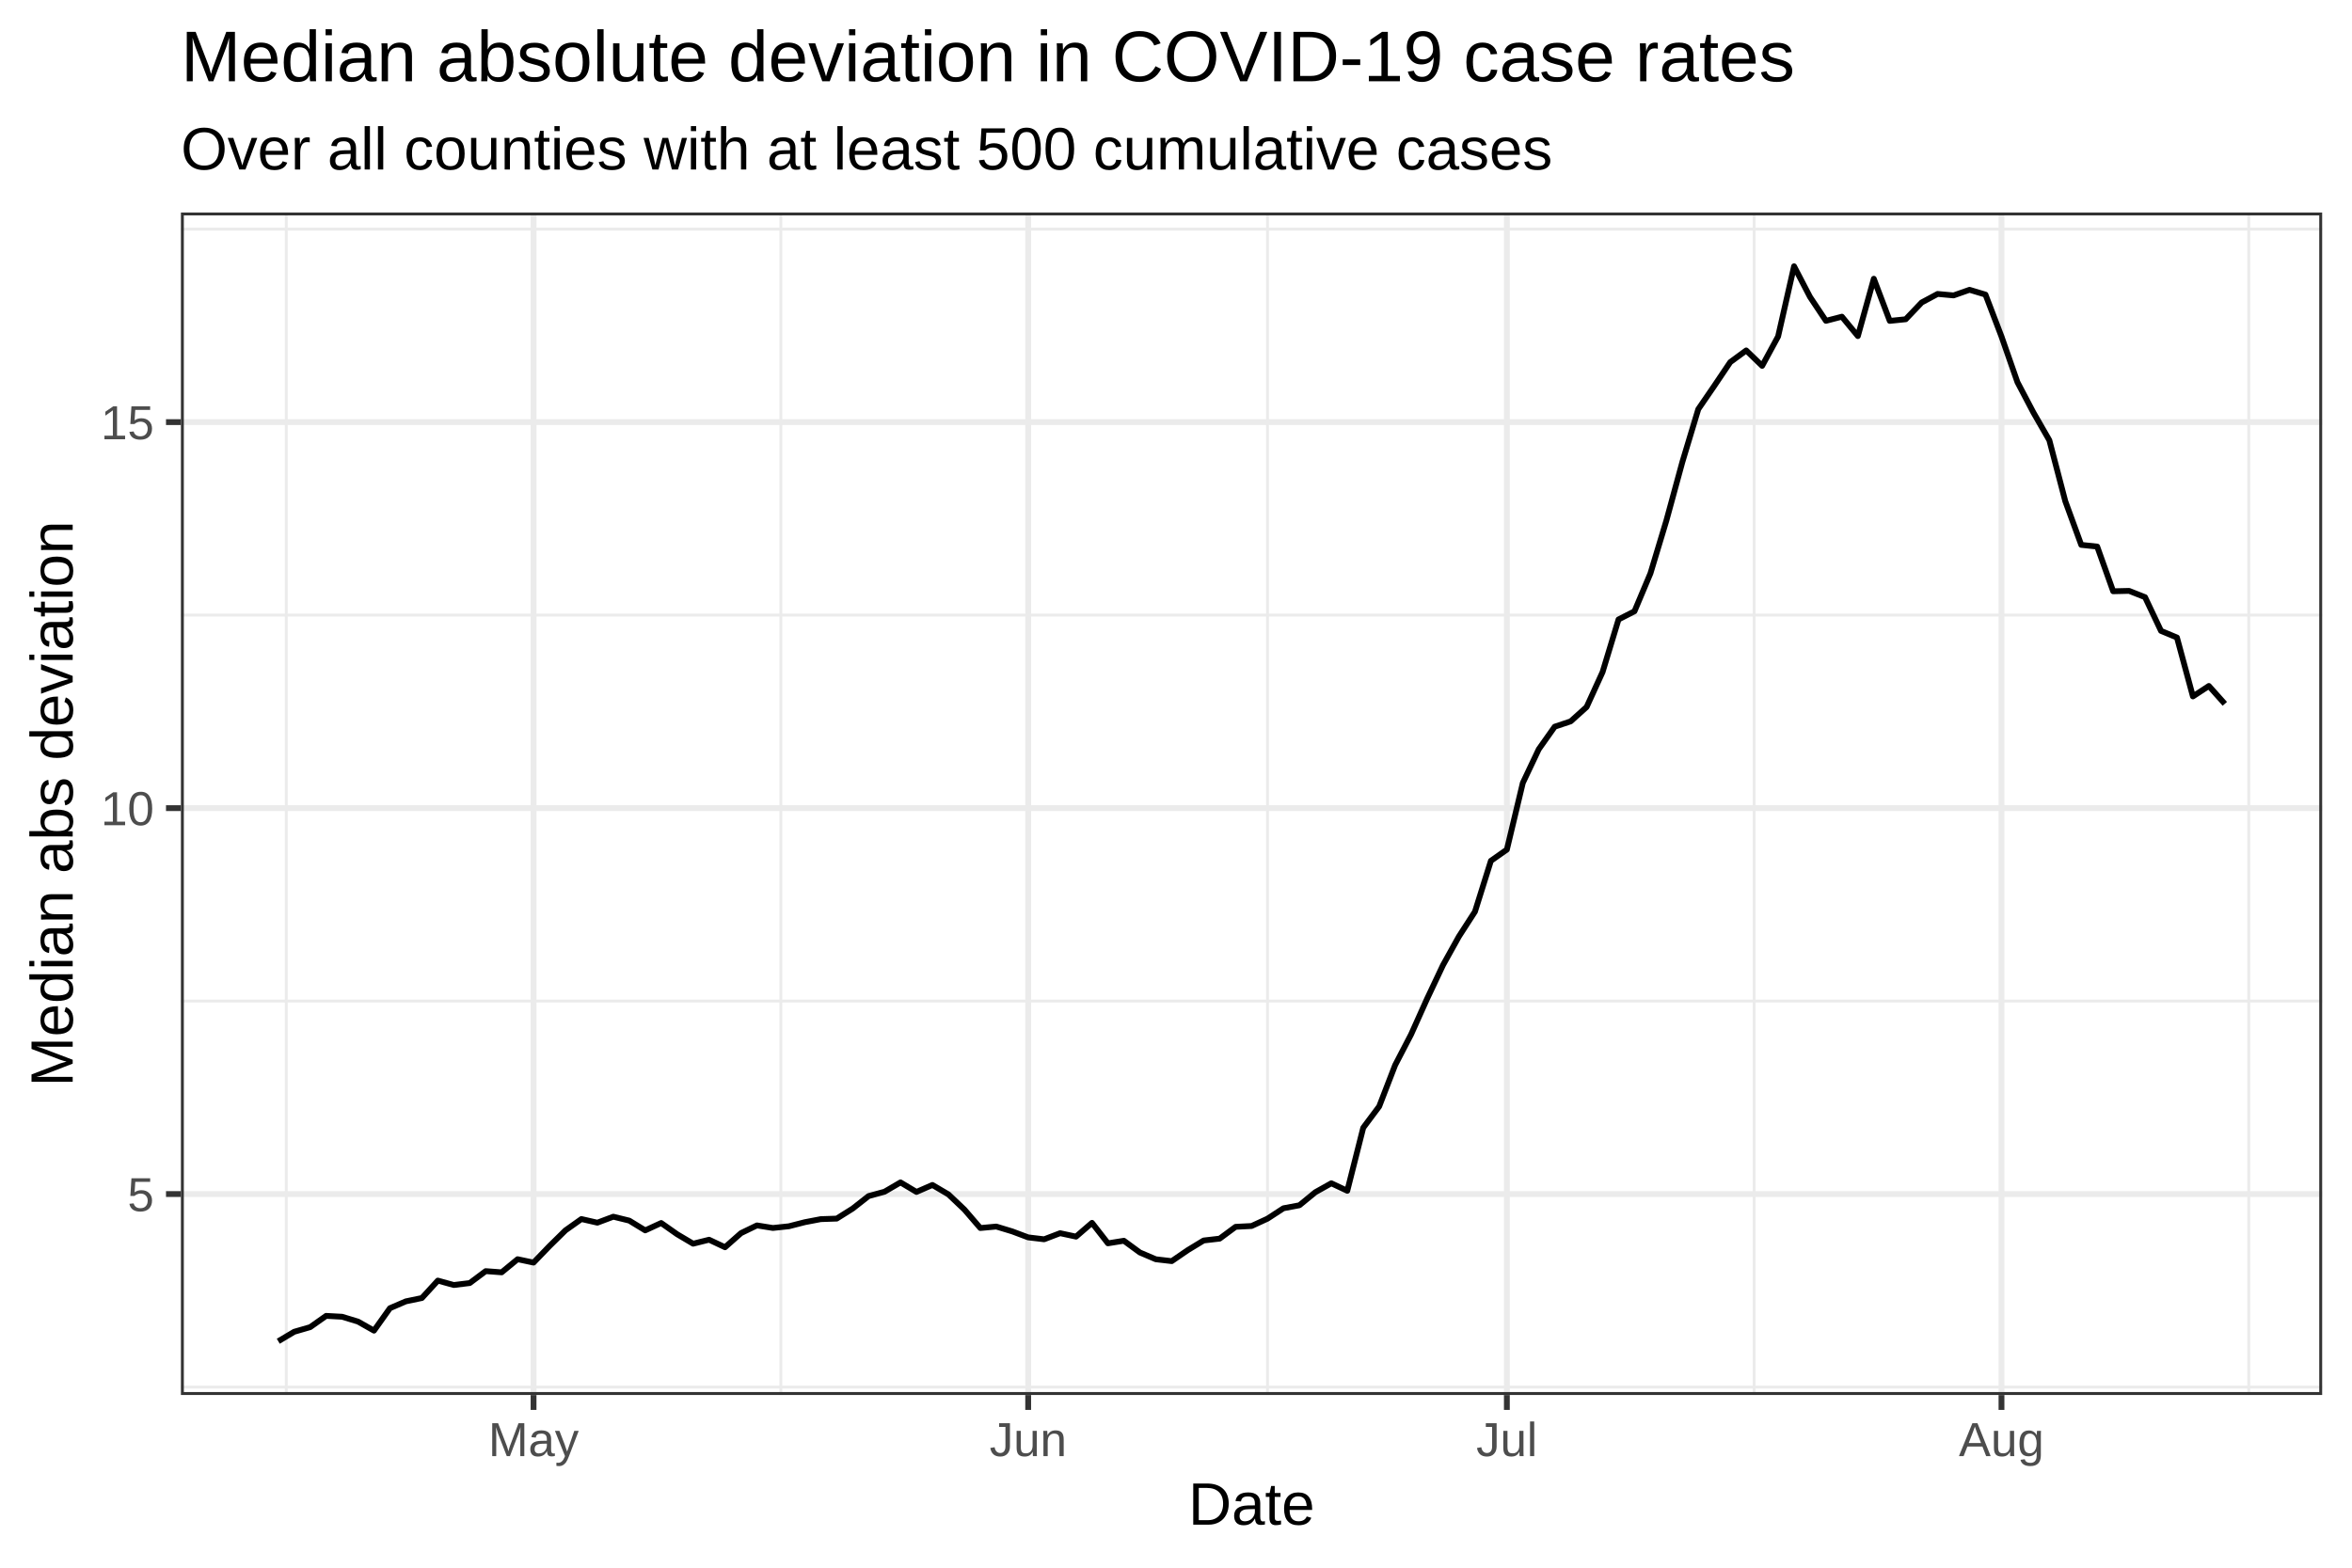
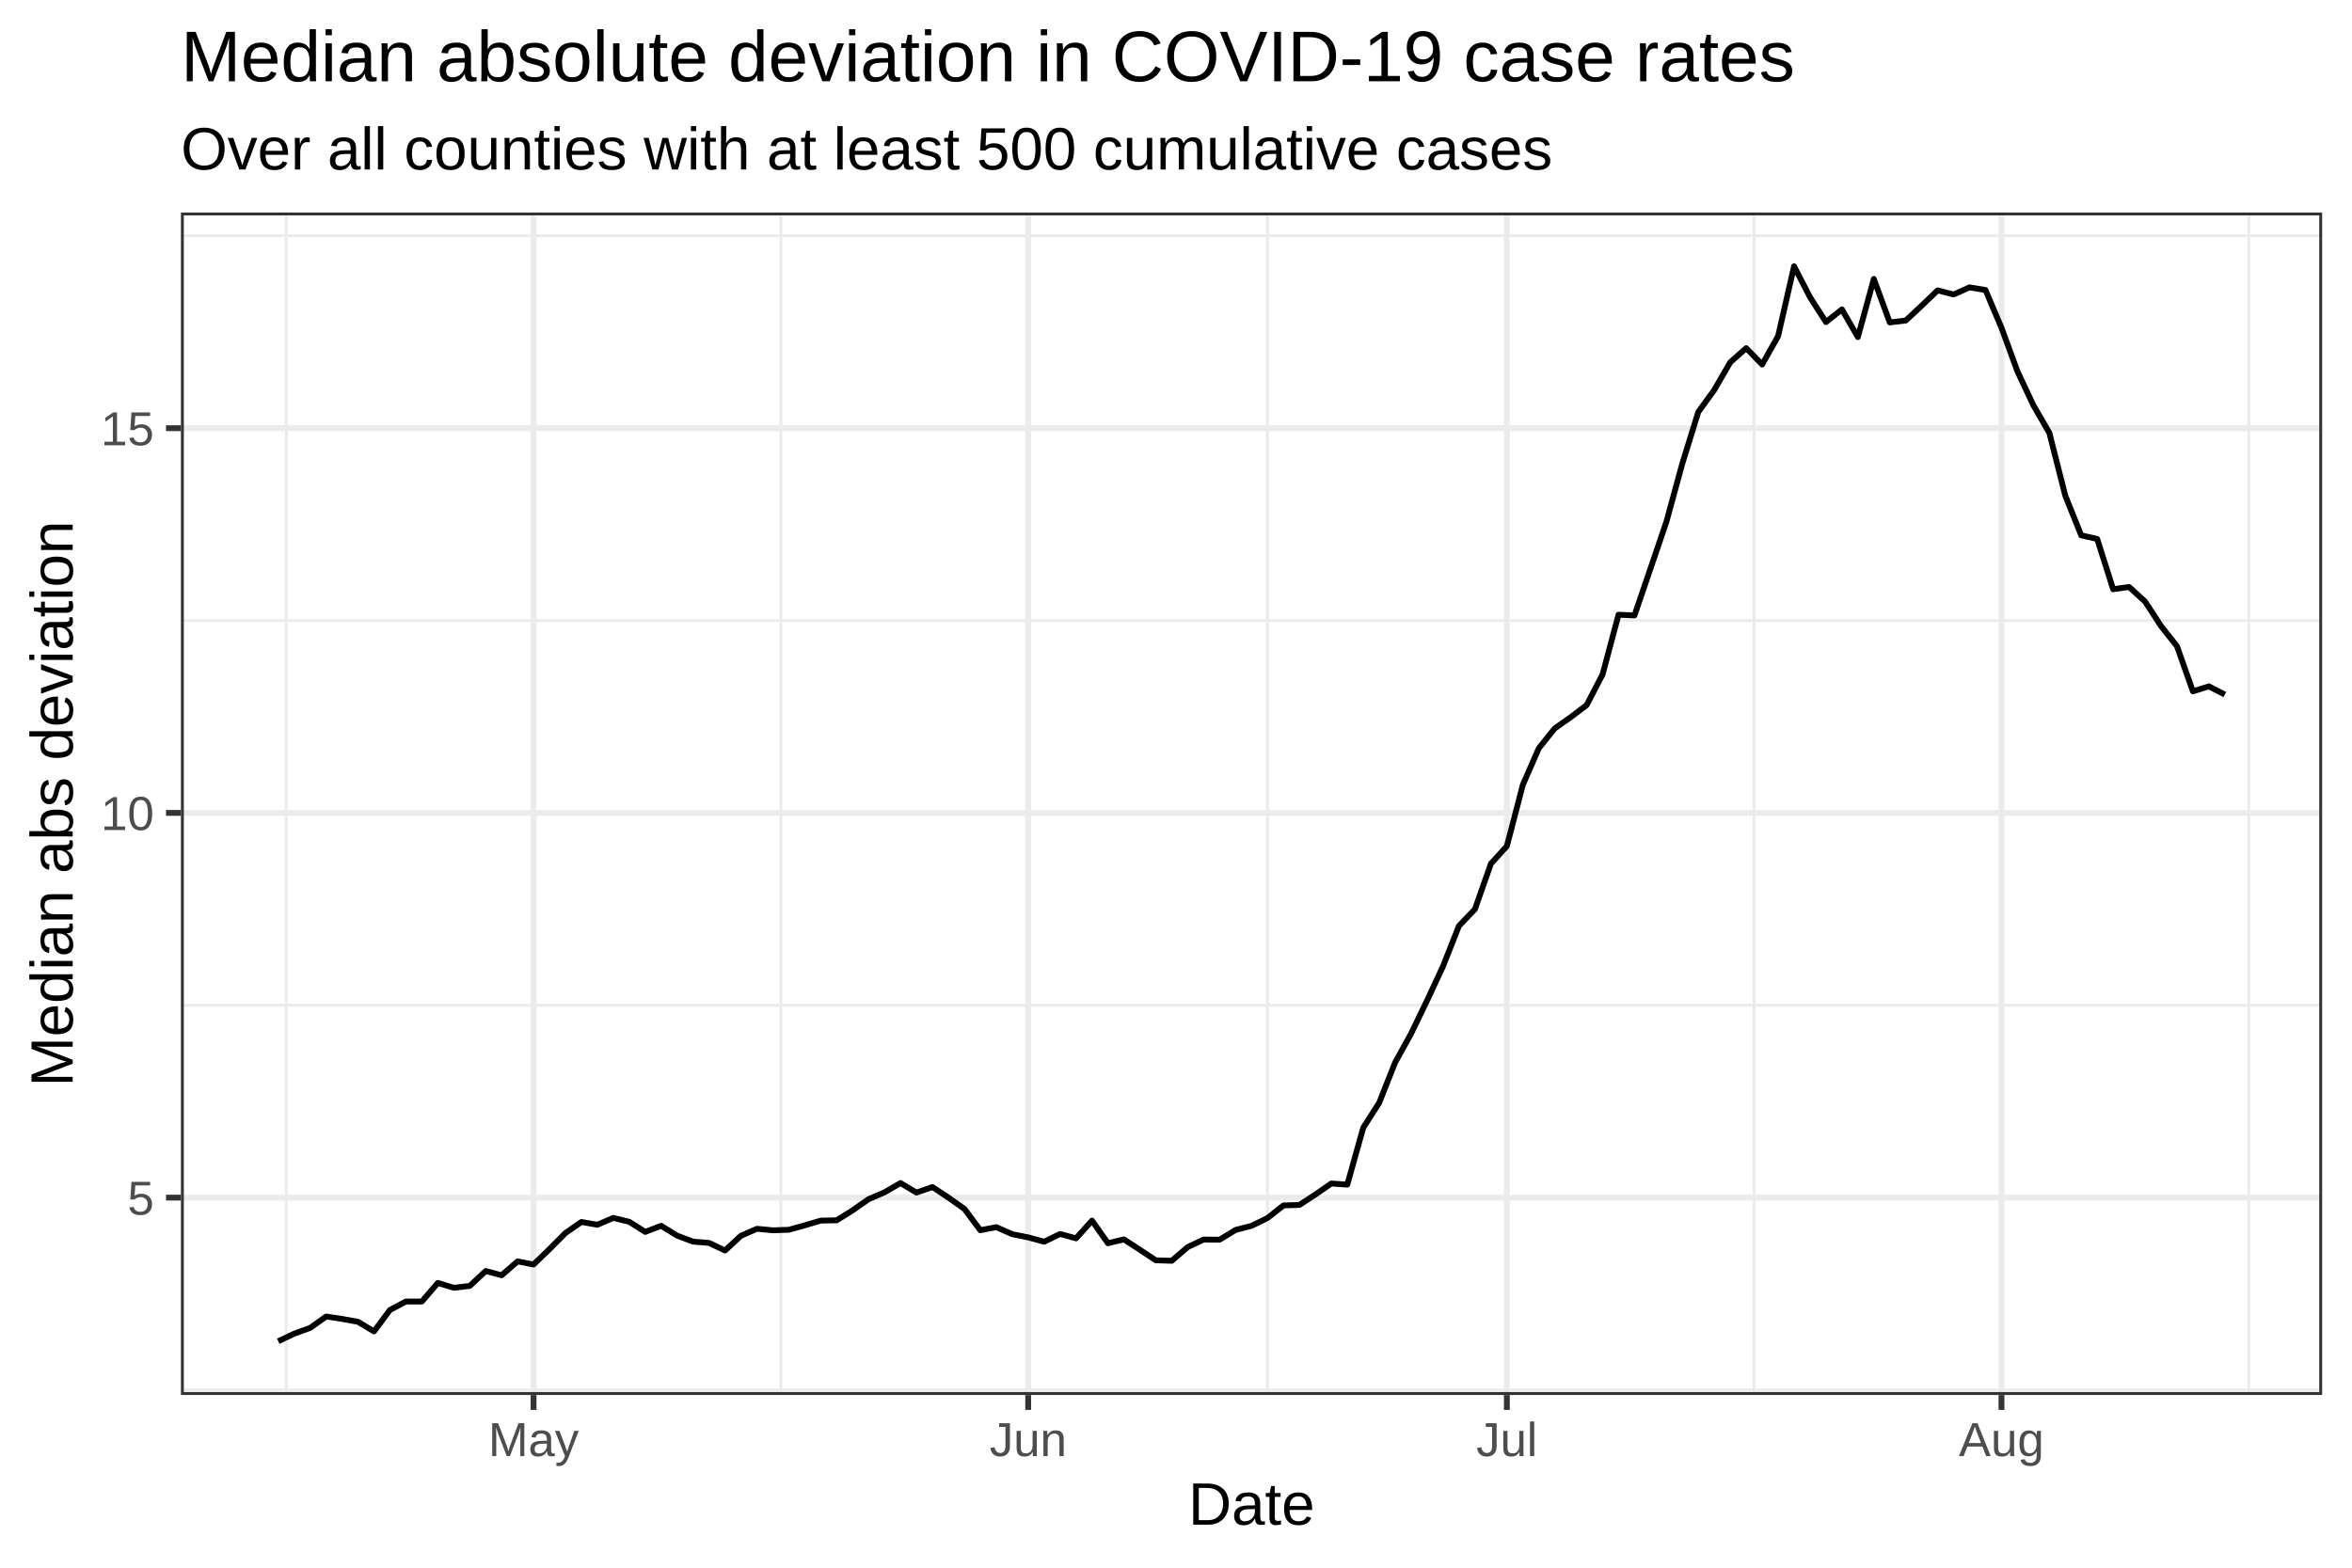
<svg xmlns="http://www.w3.org/2000/svg" viewBox="0 0 432.00 288.00">
  <defs>
    <style type="text/css">
    line, polyline, polygon, path, rect, circle {
      fill: none;
      stroke: #000000;
      stroke-linecap: round;
      stroke-linejoin: round;
      stroke-miterlimit: 10.00;
    }
  </style>
  </defs>
  <rect width="100%" height="100%" style="stroke: none; fill: #FFFFFF;" />
  <rect x="0" y="0.00" width="432.00" height="288.00" style="stroke-width: 1.07; stroke: #FFFFFF; fill: #FFFFFF;" />
  <defs>
    <clipPath id="cpMzMuMjN8NDI2LjUyfDI1Ni4yOHwzOS4wNA==">
      <rect x="33.23" y="39.04" width="393.29" height="217.23" />
    </clipPath>
  </defs>
  <rect x="33.23" y="39.04" width="393.29" height="217.23" style="stroke-width: 1.07; stroke: none; fill: #FFFFFF;" clip-path="url(#cpMzMuMjN8NDI2LjUyfDI1Ni4yOHwzOS4wNA==)" />
-   <polyline points="33.23,254.82 426.52,254.82 " style="stroke-width: 0.53; stroke: #EBEBEB; stroke-linecap: butt;" clip-path="url(#cpMzMuMjN8NDI2LjUyfDI1Ni4yOHwzOS4wNA==)" />
-   <polyline points="33.23,183.91 426.52,183.91 " style="stroke-width: 0.53; stroke: #EBEBEB; stroke-linecap: butt;" clip-path="url(#cpMzMuMjN8NDI2LjUyfDI1Ni4yOHwzOS4wNA==)" />
-   <polyline points="33.23,113.00 426.52,113.00 " style="stroke-width: 0.53; stroke: #EBEBEB; stroke-linecap: butt;" clip-path="url(#cpMzMuMjN8NDI2LjUyfDI1Ni4yOHwzOS4wNA==)" />
-   <polyline points="33.23,42.09 426.52,42.09 " style="stroke-width: 0.53; stroke: #EBEBEB; stroke-linecap: butt;" clip-path="url(#cpMzMuMjN8NDI2LjUyfDI1Ni4yOHwzOS4wNA==)" />
+   <polyline points="33.23,255.35 426.52,255.35 " style="stroke-width: 0.53; stroke: #EBEBEB; stroke-linecap: butt;" clip-path="url(#cpMzMuMjN8NDI2LjUyfDI1Ni4yOHwzOS4wNA==)" />
+   <polyline points="33.23,184.68 426.52,184.68 " style="stroke-width: 0.53; stroke: #EBEBEB; stroke-linecap: butt;" clip-path="url(#cpMzMuMjN8NDI2LjUyfDI1Ni4yOHwzOS4wNA==)" />
+   <polyline points="33.23,114.00 426.52,114.00 " style="stroke-width: 0.53; stroke: #EBEBEB; stroke-linecap: butt;" clip-path="url(#cpMzMuMjN8NDI2LjUyfDI1Ni4yOHwzOS4wNA==)" />
+   <polyline points="33.23,43.32 426.52,43.32 " style="stroke-width: 0.53; stroke: #EBEBEB; stroke-linecap: butt;" clip-path="url(#cpMzMuMjN8NDI2LjUyfDI1Ni4yOHwzOS4wNA==)" />
  <polyline points="52.58,256.28 52.58,39.04 " style="stroke-width: 0.53; stroke: #EBEBEB; stroke-linecap: butt;" clip-path="url(#cpMzMuMjN8NDI2LjUyfDI1Ni4yOHwzOS4wNA==)" />
  <polyline points="143.42,256.28 143.42,39.04 " style="stroke-width: 0.53; stroke: #EBEBEB; stroke-linecap: butt;" clip-path="url(#cpMzMuMjN8NDI2LjUyfDI1Ni4yOHwzOS4wNA==)" />
  <polyline points="232.81,256.28 232.81,39.04 " style="stroke-width: 0.53; stroke: #EBEBEB; stroke-linecap: butt;" clip-path="url(#cpMzMuMjN8NDI2LjUyfDI1Ni4yOHwzOS4wNA==)" />
  <polyline points="322.19,256.28 322.19,39.04 " style="stroke-width: 0.53; stroke: #EBEBEB; stroke-linecap: butt;" clip-path="url(#cpMzMuMjN8NDI2LjUyfDI1Ni4yOHwzOS4wNA==)" />
  <polyline points="413.04,256.28 413.04,39.04 " style="stroke-width: 0.53; stroke: #EBEBEB; stroke-linecap: butt;" clip-path="url(#cpMzMuMjN8NDI2LjUyfDI1Ni4yOHwzOS4wNA==)" />
-   <polyline points="33.23,219.36 426.52,219.36 " style="stroke-width: 1.07; stroke: #EBEBEB; stroke-linecap: butt;" clip-path="url(#cpMzMuMjN8NDI2LjUyfDI1Ni4yOHwzOS4wNA==)" />
-   <polyline points="33.23,148.46 426.52,148.46 " style="stroke-width: 1.07; stroke: #EBEBEB; stroke-linecap: butt;" clip-path="url(#cpMzMuMjN8NDI2LjUyfDI1Ni4yOHwzOS4wNA==)" />
-   <polyline points="33.23,77.55 426.52,77.55 " style="stroke-width: 1.07; stroke: #EBEBEB; stroke-linecap: butt;" clip-path="url(#cpMzMuMjN8NDI2LjUyfDI1Ni4yOHwzOS4wNA==)" />
+   <polyline points="33.23,220.01 426.52,220.01 " style="stroke-width: 1.07; stroke: #EBEBEB; stroke-linecap: butt;" clip-path="url(#cpMzMuMjN8NDI2LjUyfDI1Ni4yOHwzOS4wNA==)" />
+   <polyline points="33.23,149.34 426.52,149.34 " style="stroke-width: 1.07; stroke: #EBEBEB; stroke-linecap: butt;" clip-path="url(#cpMzMuMjN8NDI2LjUyfDI1Ni4yOHwzOS4wNA==)" />
+   <polyline points="33.23,78.66 426.52,78.66 " style="stroke-width: 1.07; stroke: #EBEBEB; stroke-linecap: butt;" clip-path="url(#cpMzMuMjN8NDI2LjUyfDI1Ni4yOHwzOS4wNA==)" />
  <polyline points="98.00,256.28 98.00,39.04 " style="stroke-width: 1.07; stroke: #EBEBEB; stroke-linecap: butt;" clip-path="url(#cpMzMuMjN8NDI2LjUyfDI1Ni4yOHwzOS4wNA==)" />
  <polyline points="188.85,256.28 188.85,39.04 " style="stroke-width: 1.07; stroke: #EBEBEB; stroke-linecap: butt;" clip-path="url(#cpMzMuMjN8NDI2LjUyfDI1Ni4yOHwzOS4wNA==)" />
  <polyline points="276.77,256.28 276.77,39.04 " style="stroke-width: 1.07; stroke: #EBEBEB; stroke-linecap: butt;" clip-path="url(#cpMzMuMjN8NDI2LjUyfDI1Ni4yOHwzOS4wNA==)" />
  <polyline points="367.62,256.28 367.62,39.04 " style="stroke-width: 1.07; stroke: #EBEBEB; stroke-linecap: butt;" clip-path="url(#cpMzMuMjN8NDI2LjUyfDI1Ni4yOHwzOS4wNA==)" />
-   <polyline points="51.11,246.40 54.04,244.66 56.97,243.81 59.90,241.74 62.83,241.90 65.76,242.79 68.69,244.45 71.62,240.33 74.55,239.07 77.49,238.46 80.42,235.26 83.35,236.07 86.28,235.71 89.21,233.52 92.14,233.74 95.07,231.33 98.00,231.95 100.93,228.91 103.86,226.03 106.79,223.95 109.72,224.62 112.65,223.52 115.58,224.24 118.51,226.03 121.44,224.68 124.37,226.74 127.31,228.48 130.24,227.75 133.17,229.13 136.10,226.54 139.03,225.12 141.96,225.59 144.89,225.28 147.82,224.53 150.75,223.97 153.68,223.87 156.61,222.03 159.54,219.73 162.47,218.93 165.40,217.22 168.33,218.97 171.26,217.69 174.20,219.42 177.13,222.20 180.06,225.60 182.99,225.33 185.92,226.22 188.85,227.32 191.78,227.67 194.71,226.55 197.64,227.18 200.57,224.65 203.50,228.41 206.43,227.94 209.36,230.09 212.29,231.34 215.22,231.68 218.15,229.67 221.08,227.89 224.02,227.55 226.95,225.38 229.88,225.23 232.81,223.88 235.74,221.97 238.67,221.42 241.60,219.02 244.53,217.38 247.46,218.76 250.39,207.18 253.32,203.26 256.25,195.67 259.18,190.03 262.11,183.50 265.04,177.30 267.97,172.03 270.91,167.48 273.84,158.14 276.77,156.08 279.70,143.83 282.63,137.64 285.56,133.50 288.49,132.52 291.42,129.88 294.35,123.46 297.28,113.80 300.21,112.30 303.14,105.34 306.07,95.63 309.00,84.89 311.93,75.17 314.86,70.90 317.80,66.53 320.73,64.38 323.66,67.21 326.59,61.81 329.52,48.92 332.45,54.55 335.38,58.94 338.31,58.18 341.24,61.74 344.17,51.21 347.10,58.95 350.03,58.65 352.96,55.57 355.89,54.00 358.82,54.27 361.75,53.24 364.68,54.12 367.62,61.82 370.55,70.21 373.48,75.78 376.41,80.88 379.34,92.08 382.27,100.10 385.20,100.41 388.13,108.62 391.06,108.55 393.99,109.71 396.92,115.90 399.85,117.12 402.78,127.94 405.71,126.02 408.64,129.30 " style="stroke-width: 1.07; stroke-linecap: butt;" clip-path="url(#cpMzMuMjN8NDI2LjUyfDI1Ni4yOHwzOS4wNA==)" />
+   <polyline points="51.11,246.40 54.04,245.01 56.97,243.95 59.90,241.86 62.83,242.30 65.76,242.83 68.69,244.59 71.62,240.66 74.55,239.10 77.49,239.10 80.42,235.69 83.35,236.58 86.28,236.24 89.21,233.50 92.14,234.28 95.07,231.73 98.00,232.30 100.93,229.47 103.86,226.52 106.79,224.49 109.72,225.00 112.65,223.74 115.58,224.46 118.51,226.31 121.44,225.19 124.37,227.00 127.31,228.10 130.24,228.34 133.17,229.73 136.10,227.02 139.03,225.74 141.96,226.02 144.89,225.92 147.82,225.11 150.75,224.24 153.68,224.18 156.61,222.35 159.54,220.30 162.47,219.04 165.40,217.34 168.33,219.09 171.26,218.07 174.20,220.01 177.13,222.08 180.06,226.00 182.99,225.44 185.92,226.73 188.85,227.32 191.78,228.12 194.71,226.69 197.64,227.50 200.57,224.24 203.50,228.39 206.43,227.69 209.36,229.59 212.29,231.53 215.22,231.62 218.15,229.10 221.08,227.72 224.02,227.74 226.95,225.95 229.88,225.20 232.81,223.76 235.74,221.45 238.67,221.36 241.60,219.45 244.53,217.42 247.46,217.63 250.39,207.18 253.32,202.59 256.25,195.19 259.18,189.88 262.11,183.82 265.04,177.52 267.97,170.10 270.91,167.02 273.84,158.67 276.77,155.45 279.70,144.20 282.63,137.48 285.56,133.82 288.49,131.76 291.42,129.54 294.35,123.90 297.28,112.93 300.21,113.06 303.14,104.48 306.07,95.87 309.00,85.15 311.93,75.69 314.86,71.64 317.80,66.56 320.73,63.96 323.66,66.96 326.59,61.75 329.52,48.92 332.45,54.59 335.38,59.17 338.31,56.84 341.24,61.92 344.17,51.25 347.10,59.23 350.03,58.89 352.96,56.16 355.89,53.34 358.82,54.10 361.75,52.79 364.68,53.28 367.62,60.22 370.55,68.22 373.48,74.46 376.41,79.52 379.34,91.07 382.27,98.35 385.20,99.01 388.13,108.25 391.06,107.83 393.99,110.51 396.92,115.01 399.85,118.71 402.78,127.01 405.71,126.09 408.64,127.60 " style="stroke-width: 1.07; stroke-linecap: butt;" clip-path="url(#cpMzMuMjN8NDI2LjUyfDI1Ni4yOHwzOS4wNA==)" />
  <rect x="33.23" y="39.04" width="393.29" height="217.23" style="stroke-width: 1.07; stroke: #333333;" clip-path="url(#cpMzMuMjN8NDI2LjUyfDI1Ni4yOHwzOS4wNA==)" />
  <defs>
    <clipPath id="cpMC4wMHw0MzIuMDB8Mjg4LjAwfDAuMDA=">
      <rect x="0.00" y="0.00" width="432.00" height="288.00" />
    </clipPath>
  </defs>
  <g clip-path="url(#cpMC4wMHw0MzIuMDB8Mjg4LjAwfDAuMDA=)">
-     <text x="23.41" y="222.51" style="font-size: 8.80px; fill: #4D4D4D; font-family: Arial;" textLength="4.89px" lengthAdjust="spacingAndGlyphs">5</text>
+     <text x="23.41" y="223.16" style="font-size: 8.80px; fill: #4D4D4D; font-family: Arial;" textLength="4.89px" lengthAdjust="spacingAndGlyphs">5</text>
  </g>
  <g clip-path="url(#cpMC4wMHw0MzIuMDB8Mjg4LjAwfDAuMDA=)">
-     <text x="18.51" y="151.60" style="font-size: 8.80px; fill: #4D4D4D; font-family: Arial;" textLength="9.79px" lengthAdjust="spacingAndGlyphs">10</text>
+     <text x="18.51" y="152.49" style="font-size: 8.80px; fill: #4D4D4D; font-family: Arial;" textLength="9.79px" lengthAdjust="spacingAndGlyphs">10</text>
  </g>
  <g clip-path="url(#cpMC4wMHw0MzIuMDB8Mjg4LjAwfDAuMDA=)">
-     <text x="18.51" y="80.70" style="font-size: 8.80px; fill: #4D4D4D; font-family: Arial;" textLength="9.79px" lengthAdjust="spacingAndGlyphs">15</text>
+     <text x="18.51" y="81.81" style="font-size: 8.80px; fill: #4D4D4D; font-family: Arial;" textLength="9.79px" lengthAdjust="spacingAndGlyphs">15</text>
  </g>
-   <polyline points="30.49,219.36 33.23,219.36 " style="stroke-width: 1.07; stroke: #333333; stroke-linecap: butt;" clip-path="url(#cpMC4wMHw0MzIuMDB8Mjg4LjAwfDAuMDA=)" />
-   <polyline points="30.49,148.46 33.23,148.46 " style="stroke-width: 1.07; stroke: #333333; stroke-linecap: butt;" clip-path="url(#cpMC4wMHw0MzIuMDB8Mjg4LjAwfDAuMDA=)" />
-   <polyline points="30.49,77.55 33.23,77.55 " style="stroke-width: 1.07; stroke: #333333; stroke-linecap: butt;" clip-path="url(#cpMC4wMHw0MzIuMDB8Mjg4LjAwfDAuMDA=)" />
+   <polyline points="30.49,220.01 33.23,220.01 " style="stroke-width: 1.07; stroke: #333333; stroke-linecap: butt;" clip-path="url(#cpMC4wMHw0MzIuMDB8Mjg4LjAwfDAuMDA=)" />
+   <polyline points="30.49,149.34 33.23,149.34 " style="stroke-width: 1.07; stroke: #333333; stroke-linecap: butt;" clip-path="url(#cpMC4wMHw0MzIuMDB8Mjg4LjAwfDAuMDA=)" />
+   <polyline points="30.49,78.66 33.23,78.66 " style="stroke-width: 1.07; stroke: #333333; stroke-linecap: butt;" clip-path="url(#cpMC4wMHw0MzIuMDB8Mjg4LjAwfDAuMDA=)" />
  <polyline points="98.00,259.02 98.00,256.28 " style="stroke-width: 1.07; stroke: #333333; stroke-linecap: butt;" clip-path="url(#cpMC4wMHw0MzIuMDB8Mjg4LjAwfDAuMDA=)" />
  <polyline points="188.85,259.02 188.85,256.28 " style="stroke-width: 1.07; stroke: #333333; stroke-linecap: butt;" clip-path="url(#cpMC4wMHw0MzIuMDB8Mjg4LjAwfDAuMDA=)" />
  <polyline points="276.77,259.02 276.77,256.28 " style="stroke-width: 1.07; stroke: #333333; stroke-linecap: butt;" clip-path="url(#cpMC4wMHw0MzIuMDB8Mjg4LjAwfDAuMDA=)" />
  <polyline points="367.62,259.02 367.62,256.28 " style="stroke-width: 1.07; stroke: #333333; stroke-linecap: butt;" clip-path="url(#cpMC4wMHw0MzIuMDB8Mjg4LjAwfDAuMDA=)" />
  <g clip-path="url(#cpMC4wMHw0MzIuMDB8Mjg4LjAwfDAuMDA=)">
    <text x="89.69" y="267.51" style="font-size: 8.80px; fill: #4D4D4D; font-family: Arial;" textLength="16.62px" lengthAdjust="spacingAndGlyphs">May</text>
  </g>
  <g clip-path="url(#cpMC4wMHw0MzIuMDB8Mjg4LjAwfDAuMDA=)">
    <text x="181.75" y="267.51" style="font-size: 8.80px; fill: #4D4D4D; font-family: Arial;" textLength="14.19px" lengthAdjust="spacingAndGlyphs">Jun</text>
  </g>
  <g clip-path="url(#cpMC4wMHw0MzIuMDB8Mjg4LjAwfDAuMDA=)">
    <text x="271.14" y="267.51" style="font-size: 8.80px; fill: #4D4D4D; font-family: Arial;" textLength="11.25px" lengthAdjust="spacingAndGlyphs">Jul</text>
  </g>
  <g clip-path="url(#cpMC4wMHw0MzIuMDB8Mjg4LjAwfDAuMDA=)">
    <text x="359.79" y="267.51" style="font-size: 8.80px; fill: #4D4D4D; font-family: Arial;" textLength="15.66px" lengthAdjust="spacingAndGlyphs">Aug</text>
  </g>
  <g clip-path="url(#cpMC4wMHw0MzIuMDB8Mjg4LjAwfDAuMDA=)">
    <text x="218.26" y="280.10" style="font-size: 11.00px; font-family: Arial;" textLength="23.24px" lengthAdjust="spacingAndGlyphs">Date</text>
  </g>
  <g clip-path="url(#cpMC4wMHw0MzIuMDB8Mjg4LjAwfDAuMDA=)">
    <text transform="translate(13.35,199.64) rotate(-90)" style="font-size: 11.00px; font-family: Arial;" textLength="103.96px" lengthAdjust="spacingAndGlyphs">Median abs deviation</text>
  </g>
  <g clip-path="url(#cpMC4wMHw0MzIuMDB8Mjg4LjAwfDAuMDA=)">
    <text x="33.23" y="31.14" style="font-size: 11.00px; font-family: Arial;" textLength="251.90px" lengthAdjust="spacingAndGlyphs">Over all counties with at least 500 cumulative cases</text>
  </g>
  <g clip-path="url(#cpMC4wMHw0MzIuMDB8Mjg4LjAwfDAuMDA=)">
    <text x="33.23" y="14.93" style="font-size: 13.20px; font-family: Arial;" textLength="296.43px" lengthAdjust="spacingAndGlyphs">Median absolute deviation in COVID-19 case rates</text>
  </g>
</svg>
